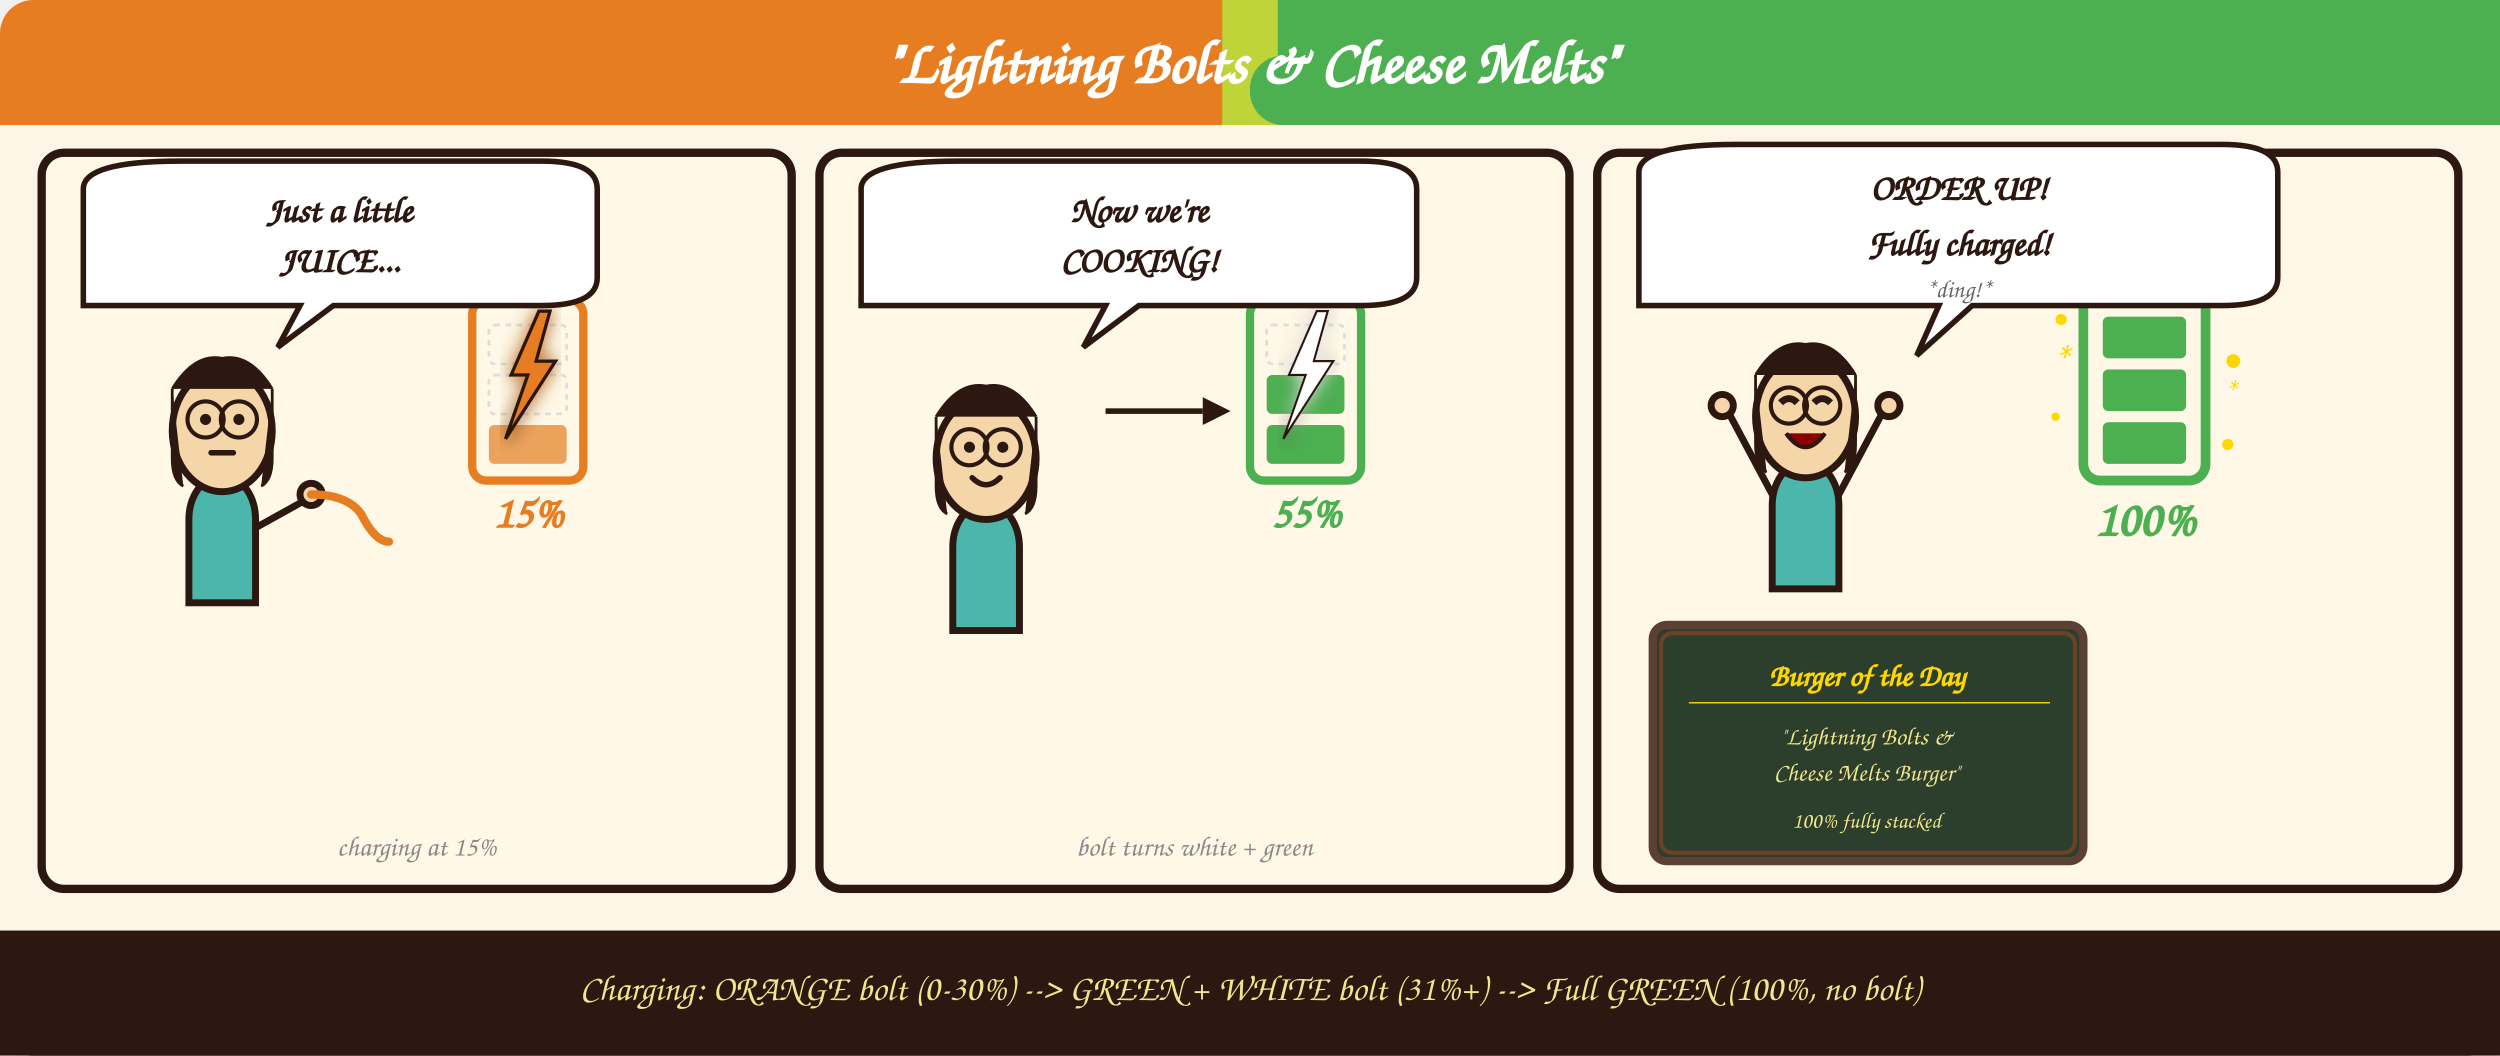
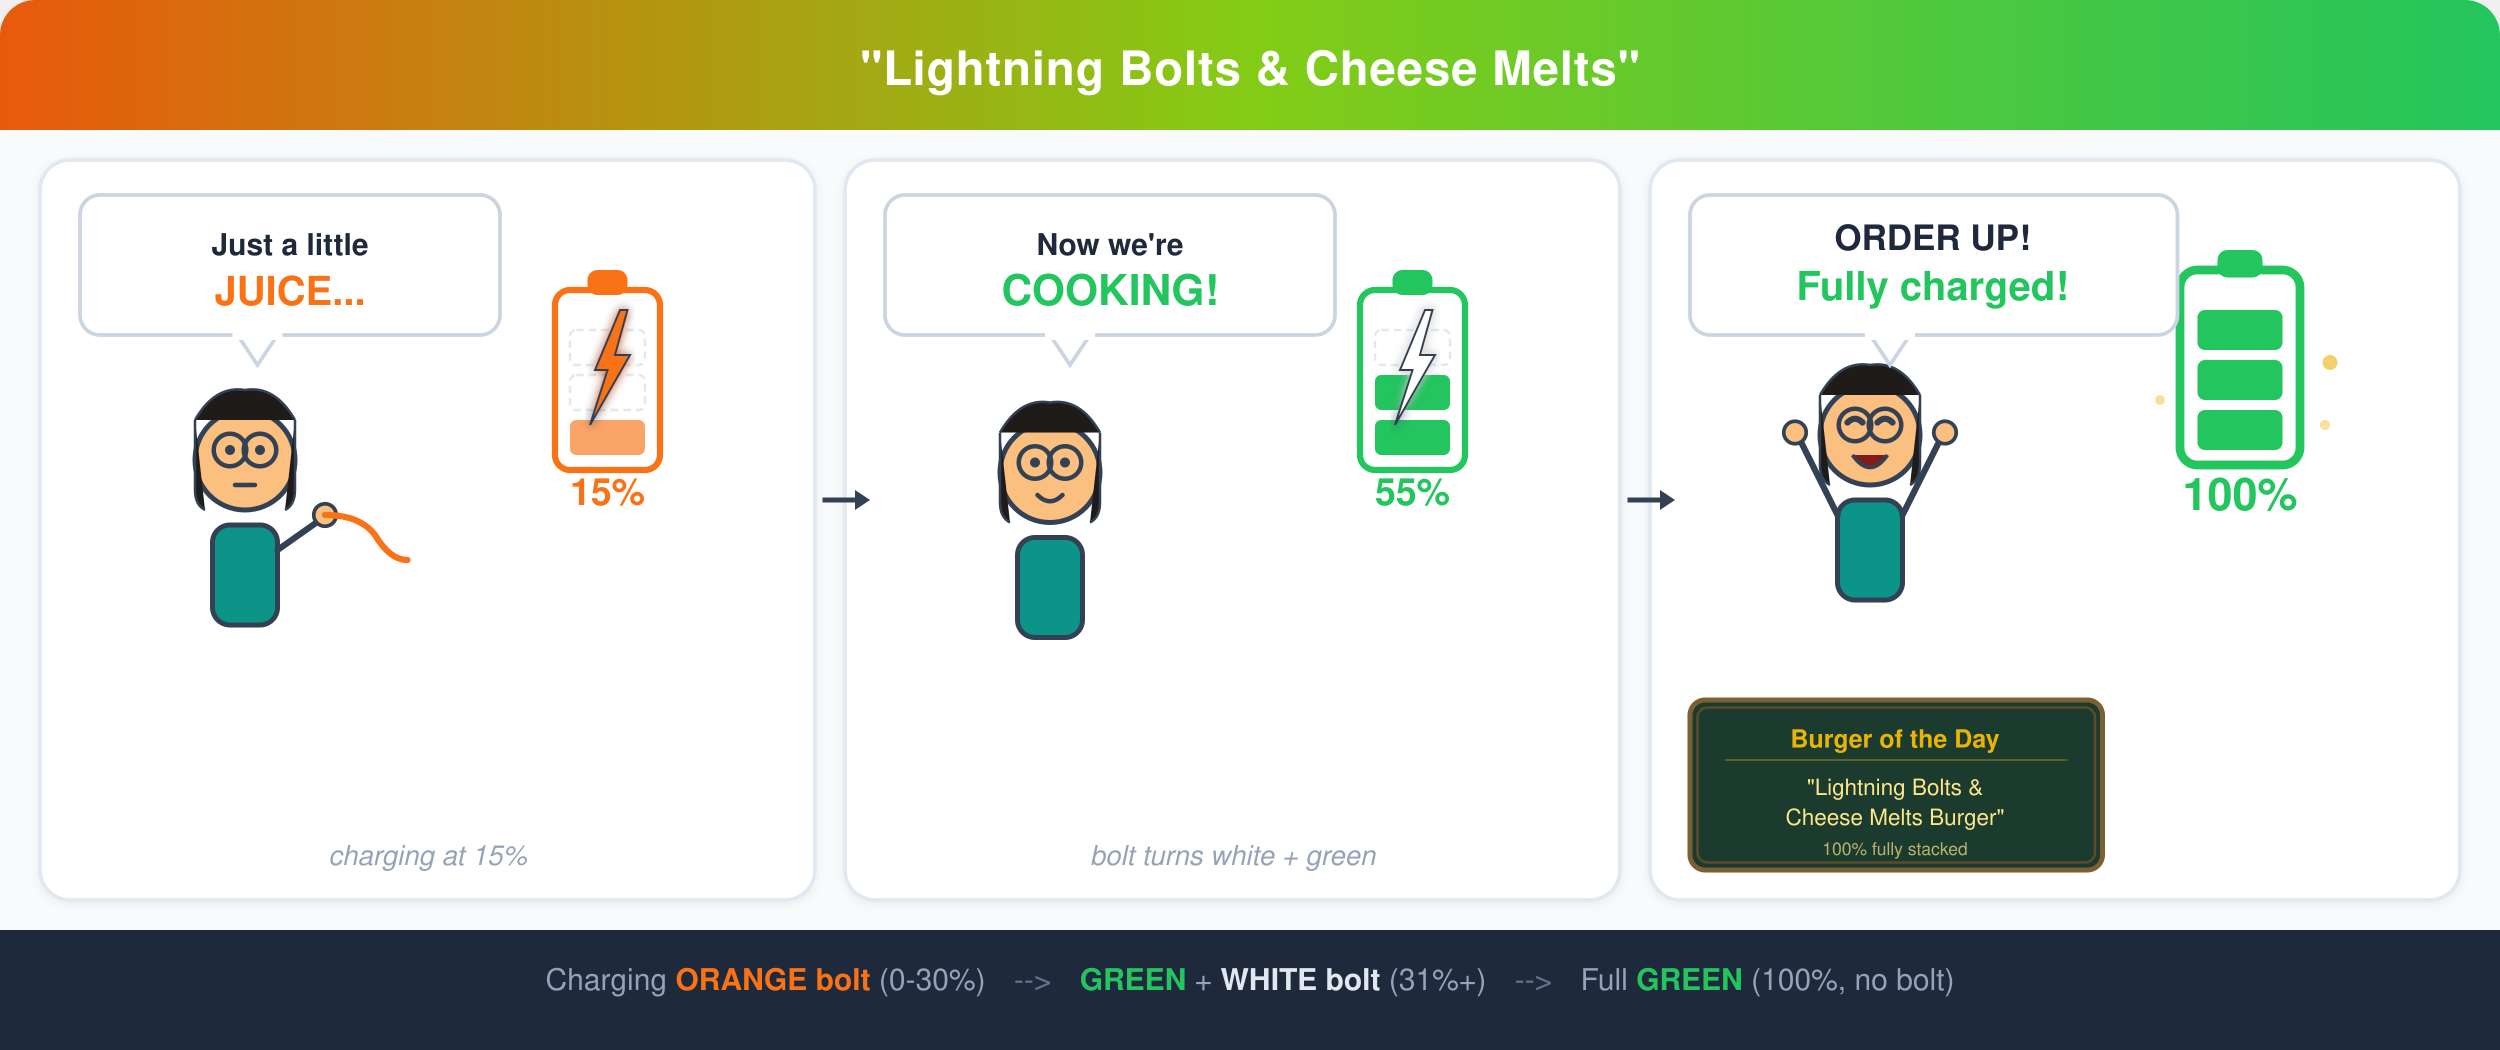
- <svg xmlns="http://www.w3.org/2000/svg" viewBox="0 0 900 380" font-family="'Comic Sans MS', 'Chalkboard SE', cursive">
+ <svg xmlns="http://www.w3.org/2000/svg" viewBox="0 0 1000 420" font-family="'SF Pro Display', -apple-system, system-ui, 'Segoe UI', Helvetica, sans-serif">
  <defs>
-     <filter id="shadow4">
-       <feDropShadow dx="2" dy="2" stdDeviation="2" flood-opacity="0.15" />
+     <filter id="panelShadow">
+       <feDropShadow dx="0" dy="1" stdDeviation="2" flood-color="#000" flood-opacity="0.06" />
    </filter>
-     <filter id="glow">
-       <feGaussianBlur stdDeviation="3" result="blur" />
+     <filter id="boltGlow">
+       <feGaussianBlur stdDeviation="2" result="blur" />
      <feMerge>
        <feMergeNode in="blur" />
        <feMergeNode in="SourceGraphic" />
      </feMerge>
    </filter>
-     <style>
-       .panel-bg { fill: #FFF8E7; }
-       .panel-border { fill: none; stroke: #2C1810; stroke-width: 3; }
-       .speech { fill: white; stroke: #2C1810; stroke-width: 2; }
-       .speech-text { fill: #2C1810; font-size: 13px; font-weight: bold; }
-       .body-outline { fill: #F5D6A8; stroke: #2C1810; stroke-width: 2.5; stroke-linecap: round; stroke-linejoin: round; }
-       .hair-tina { fill: #2C1810; stroke: #2C1810; stroke-width: 1; }
-       .eye { fill: #2C1810; }
-       .mouth { fill: none; stroke: #2C1810; stroke-width: 2; stroke-linecap: round; }
-       .shirt-teal { fill: #4DB6AC; stroke: #2C1810; stroke-width: 2.5; }
-       .orange-fill { fill: #E67D21; }
-       .green-fill { fill: #4CAF50; }
-       .white-bolt { fill: white; stroke: #2C1810; stroke-width: 0.8; }
-       .board { fill: #2C3E2C; stroke: #5C4033; stroke-width: 3; }
-     </style>
+     <clipPath id="titleClip">
+       <rect width="1000" height="52" rx="14" />
+     </clipPath>
+     <linearGradient id="chargingGrad" x1="0" y1="0" x2="1" y2="0">
+       <stop offset="0%" stop-color="#EA580C" />
+       <stop offset="50%" stop-color="#84CC16" />
+       <stop offset="100%" stop-color="#22C55E" />
+     </linearGradient>
  </defs>
-   <rect width="900" height="380" rx="12" fill="#FDF5E6" filter="url(#shadow4)" />
-   <rect x="0" y="0" width="900" height="45" rx="12" fill="#E67D21" />
-   <rect x="0" y="20" width="900" height="25" fill="#E67D21" />
-   <rect x="450" y="0" width="450" height="45" rx="0" fill="#4CAF50" />
-   <rect x="440" y="0" width="20" height="45" fill="#BFD438" />
-   <rect x="450" y="20" width="450" height="25" rx="12" fill="#4CAF50" />
-   <text x="450" y="30" text-anchor="middle" fill="white" font-size="22" font-weight="bold">"Lightning Bolts &amp; Cheese Melts"</text>
-   <rect x="15" y="55" width="270" height="265" rx="8" class="panel-bg" />
-   <rect x="15" y="55" width="270" height="265" rx="8" class="panel-border" />
-   <g transform="translate(170, 100)">
-     <rect x="0" y="8" width="40" height="65" rx="5" stroke="#E67D21" stroke-width="3" fill="none" />
-     <rect x="12" y="0" width="16" height="10" rx="3" fill="#E67D21" />
-     <rect x="6" y="53" width="28" height="14" rx="2" class="orange-fill" opacity="0.7" />
-     <rect x="6" y="35" width="28" height="14" rx="2" fill="none" stroke="#ddd" stroke-width="1" stroke-dasharray="2,2" />
-     <rect x="6" y="17" width="28" height="14" rx="2" fill="none" stroke="#ddd" stroke-width="1" stroke-dasharray="2,2" />
-     <polygon points="24,12 14,35 20,35 12,58 30,30 23,30 28,12" fill="#E67D21" stroke="#2C1810" stroke-width="1.2" filter="url(#glow)" />
-     <text x="20" y="90" text-anchor="middle" fill="#E67D21" font-size="16" font-weight="bold">15%</text>
+   <rect width="1000" height="420" rx="14" fill="#F8FAFC" />
+   <rect width="1000" height="52" rx="14" fill="url(#chargingGrad)" clip-path="url(#titleClip)" />
+   <rect y="28" width="1000" height="24" fill="url(#chargingGrad)" />
+   <text x="500" y="34" text-anchor="middle" fill="white" font-size="19" font-weight="700" letter-spacing="0.3">"Lightning Bolts &amp; Cheese Melts"</text>
+   <g filter="url(#panelShadow)">
+     <rect x="16" y="64" width="310" height="296" rx="12" fill="white" stroke="#E2E8F0" stroke-width="1.5" />
  </g>
-   <g transform="translate(80, 145)">
-     <path d="M-12,42 Q-12,30 0,24 Q12,30 12,42 L12,72 L-12,72 Z" class="shirt-teal" />
-     <ellipse cx="0" cy="10" rx="18" ry="22" class="body-outline" />
-     <path d="M-18,-5 L-18,20 Q-18,28 -14,30" fill="#2C1810" stroke="#2C1810" stroke-width="1" />
-     <path d="M18,-5 L18,20 Q18,28 14,30" fill="#2C1810" stroke="#2C1810" stroke-width="1" />
-     <path d="M-18,-5 Q-10,-18 0,-16 Q10,-18 18,-5" fill="#2C1810" stroke="#2C1810" stroke-width="1" />
-     <circle cx="-6" cy="6" r="6.5" fill="none" stroke="#2C1810" stroke-width="1.5" />
-     <circle cx="6" cy="6" r="6.5" fill="none" stroke="#2C1810" stroke-width="1.5" />
-     <line x1="0" y1="6" x2="0" y2="6" stroke="#2C1810" stroke-width="1.5" />
-     <circle cx="-6" cy="6" r="2" class="eye" />
-     <circle cx="6" cy="6" r="2" class="eye" />
-     <line x1="-4" y1="18" x2="4" y2="18" class="mouth" stroke-width="1.5" />
-     <line x1="12" y1="45" x2="30" y2="35" stroke="#2C1810" stroke-width="2.5" stroke-linecap="round" />
-     <circle cx="32" cy="33" r="4" class="body-outline" />
-     <path d="M32,33 Q45,33 50,40 Q55,50 60,50" fill="none" stroke="#E67D21" stroke-width="3" stroke-linecap="round" />
+   <g transform="translate(222,108)">
+     <rect x="0" y="8" width="42" height="72" rx="6" fill="none" stroke="#F97316" stroke-width="2.5" />
+     <rect x="13" y="0" width="16" height="10" rx="4" fill="#F97316" />
+     <rect x="6" y="60" width="30" height="14" rx="2.5" fill="#F97316" opacity="0.65" />
+     <rect x="6" y="42" width="30" height="14" rx="2.5" fill="none" stroke="#E2E8F0" stroke-width="1" stroke-dasharray="3,2" />
+     <rect x="6" y="24" width="30" height="14" rx="2.5" fill="none" stroke="#E2E8F0" stroke-width="1" stroke-dasharray="3,2" />
+     <polygon points="26,16 16,40 21,40 14,62 30,34 24,34 29,16" fill="#F97316" stroke="#334155" stroke-width="0.8" filter="url(#boltGlow)" />
+     <text x="21" y="94" text-anchor="middle" fill="#F97316" font-size="15" font-weight="700">15%</text>
  </g>
-   <path d="M30,68 Q30,58 65,58 L195,58 Q215,58 215,68 L215,100 Q215,110 195,110 L120,110 L100,125 L108,110 L30,110 Q30,110 30,100 Z" class="speech" />
-   <text x="122" y="80" text-anchor="middle" class="speech-text" font-size="11">Just a little</text>
-   <text x="122" y="98" text-anchor="middle" class="speech-text" font-size="14" fill="#E67D21">JUICE...</text>
-   <text x="150" y="308" text-anchor="middle" fill="#888" font-size="10" font-style="italic">charging at 15%</text>
-   <rect x="295" y="55" width="270" height="265" rx="8" class="panel-bg" />
-   <rect x="295" y="55" width="270" height="265" rx="8" class="panel-border" />
-   <g transform="translate(450, 100)">
-     <rect x="0" y="8" width="40" height="65" rx="5" stroke="#4CAF50" stroke-width="3" fill="none" />
-     <rect x="12" y="0" width="16" height="10" rx="3" fill="#4CAF50" />
-     <rect x="6" y="53" width="28" height="14" rx="2" class="green-fill" />
-     <rect x="6" y="35" width="28" height="14" rx="2" class="green-fill" />
-     <rect x="6" y="17" width="28" height="14" rx="2" fill="none" stroke="#ddd" stroke-width="1" stroke-dasharray="2,2" />
-     <polygon points="24,12 14,35 20,35 12,58 30,30 23,30 28,12" class="white-bolt" filter="url(#glow)" />
-     <text x="20" y="90" text-anchor="middle" fill="#4CAF50" font-size="16" font-weight="bold">55%</text>
+   <g transform="translate(98,170)">
+     <rect x="-13" y="40" width="26" height="40" rx="7" fill="#0D9488" stroke="#334155" stroke-width="2" />
+     <line x1="13" y1="50" x2="30" y2="38" stroke="#334155" stroke-width="2.5" stroke-linecap="round" />
+     <circle cx="32" cy="36" r="4.5" fill="#FBBF80" stroke="#334155" stroke-width="1.5" />
+     <path d="M32,36 Q46,36 52,44 Q58,54 65,54" fill="none" stroke="#F97316" stroke-width="2.5" stroke-linecap="round" />
+     <circle cx="0" cy="14" r="20" fill="#FBBF80" stroke="#334155" stroke-width="2" />
+     <path d="M-20,-2 L-20,26 Q-20,32 -16,34" fill="#1E1B18" stroke="#334155" stroke-width="1" />
+     <path d="M20,-2 L20,26 Q20,32 16,34" fill="#1E1B18" stroke="#334155" stroke-width="1" />
+     <path d="M-20,-2 Q-12,-16 0,-14 Q12,-16 20,-2" fill="#1E1B18" stroke="#334155" stroke-width="1" />
+     <circle cx="-6" cy="10" r="6.5" fill="none" stroke="#334155" stroke-width="1.8" />
+     <circle cx="6" cy="10" r="6.5" fill="none" stroke="#334155" stroke-width="1.8" />
+     <line x1="0" y1="10" x2="1" y2="10" stroke="#334155" stroke-width="2" />
+     <circle cx="-6" cy="10" r="2" fill="#334155" />
+     <circle cx="6" cy="10" r="2" fill="#334155" />
+     <line x1="-4" y1="24" x2="4" y2="24" stroke="#334155" stroke-width="1.8" stroke-linecap="round" />
  </g>
-   <g transform="translate(398, 148)">
-     <line x1="0" y1="0" x2="35" y2="0" stroke="#2C1810" stroke-width="2" />
-     <polygon points="35,-5 45,0 35,5" fill="#2C1810" />
+   <rect x="32" y="78" width="168" height="56" rx="8" fill="white" stroke="#CBD5E1" stroke-width="1.5" />
+   <polygon points="95,134 103,146 111,134" fill="white" stroke="#CBD5E1" stroke-width="1.5" />
+   <rect x="93" y="132" width="20" height="4" fill="white" />
+   <text x="116" y="102" text-anchor="middle" fill="#1E293B" font-size="12" font-weight="600">Just a little</text>
+   <text x="116" y="122" text-anchor="middle" fill="#F97316" font-size="16" font-weight="800">JUICE...</text>
+   <text x="171" y="346" text-anchor="middle" fill="#94A3B8" font-size="11" font-style="italic">charging at 15%</text>
+   <g filter="url(#panelShadow)">
+     <rect x="338" y="64" width="310" height="296" rx="12" fill="white" stroke="#E2E8F0" stroke-width="1.5" />
  </g>
-   <g transform="translate(355, 155)">
-     <path d="M-12,42 Q-12,30 0,24 Q12,30 12,42 L12,72 L-12,72 Z" class="shirt-teal" />
-     <ellipse cx="0" cy="10" rx="18" ry="22" class="body-outline" />
-     <path d="M-18,-5 L-18,20 Q-18,28 -14,30" fill="#2C1810" stroke="#2C1810" stroke-width="1" />
-     <path d="M18,-5 L18,20 Q18,28 14,30" fill="#2C1810" stroke="#2C1810" stroke-width="1" />
-     <path d="M-18,-5 Q-10,-18 0,-16 Q10,-18 18,-5" fill="#2C1810" stroke="#2C1810" stroke-width="1" />
-     <circle cx="-6" cy="6" r="6.5" fill="none" stroke="#2C1810" stroke-width="1.5" />
-     <circle cx="6" cy="6" r="6.5" fill="none" stroke="#2C1810" stroke-width="1.5" />
-     <circle cx="-6" cy="6" r="2" class="eye" />
-     <circle cx="6" cy="6" r="2" class="eye" />
-     <path d="M-5,17 Q0,22 5,17" class="mouth" />
+   <g transform="translate(334,200)">
+     <line x1="-5" y1="0" x2="8" y2="0" stroke="#334155" stroke-width="2" />
+     <polygon points="8,-4 14,0 8,4" fill="#334155" />
  </g>
-   <path d="M310,68 Q310,58 345,58 L490,58 Q510,58 510,68 L510,100 Q510,110 490,110 L410,110 L390,125 L398,110 L310,110 Q310,110 310,100 Z" class="speech" />
-   <text x="410" y="80" text-anchor="middle" class="speech-text" font-size="11">Now we're</text>
-   <text x="410" y="98" text-anchor="middle" class="speech-text" font-size="15" fill="#4CAF50">COOKING!</text>
-   <text x="430" y="308" text-anchor="middle" fill="#888" font-size="10" font-style="italic">bolt turns white + green</text>
-   <rect x="575" y="55" width="310" height="265" rx="8" class="panel-bg" />
-   <rect x="575" y="55" width="310" height="265" rx="8" class="panel-border" />
-   <g transform="translate(750, 95)">
-     <rect x="0" y="8" width="44" height="70" rx="6" stroke="#4CAF50" stroke-width="3.5" fill="none" />
-     <rect x="13" y="0" width="18" height="11" rx="3" fill="#4CAF50" />
-     <rect x="7" y="57" width="30" height="15" rx="2" class="green-fill" />
-     <rect x="7" y="38" width="30" height="15" rx="2" class="green-fill" />
-     <rect x="7" y="19" width="30" height="15" rx="2" class="green-fill" />
-     <text x="22" y="98" text-anchor="middle" fill="#4CAF50" font-size="18" font-weight="bold">100%</text>
-     <circle cx="-8" cy="20" r="2" fill="#FFD700" />
-     <circle cx="54" cy="35" r="2.5" fill="#FFD700" />
-     <circle cx="-10" cy="55" r="1.5" fill="#FFD700" />
-     <circle cx="52" cy="65" r="2" fill="#FFD700" />
-     <text x="-12" y="40" fill="#FFD700" font-size="16">*</text>
-     <text x="50" y="50" fill="#FFD700" font-size="12">*</text>
+   <g transform="translate(544,108)">
+     <rect x="0" y="8" width="42" height="72" rx="6" fill="none" stroke="#22C55E" stroke-width="2.5" />
+     <rect x="13" y="0" width="16" height="10" rx="4" fill="#22C55E" />
+     <rect x="6" y="60" width="30" height="14" rx="2.5" fill="#22C55E" />
+     <rect x="6" y="42" width="30" height="14" rx="2.5" fill="#22C55E" />
+     <rect x="6" y="24" width="30" height="14" rx="2.5" fill="none" stroke="#E2E8F0" stroke-width="1" stroke-dasharray="3,2" />
+     <polygon points="26,16 16,40 21,40 14,62 30,34 24,34 29,16" fill="white" stroke="#334155" stroke-width="0.8" filter="url(#boltGlow)" />
+     <text x="21" y="94" text-anchor="middle" fill="#22C55E" font-size="15" font-weight="700">55%</text>
  </g>
-   <g transform="translate(650, 140)">
-     <path d="M-12,42 Q-12,30 0,24 Q12,30 12,42 L12,72 L-12,72 Z" class="shirt-teal" />
-     <line x1="-12" y1="38" x2="-28" y2="8" stroke="#2C1810" stroke-width="2.5" stroke-linecap="round" />
-     <line x1="12" y1="38" x2="28" y2="8" stroke="#2C1810" stroke-width="2.5" stroke-linecap="round" />
-     <circle cx="-30" cy="6" r="4" class="body-outline" />
-     <circle cx="30" cy="6" r="4" class="body-outline" />
-     <ellipse cx="0" cy="10" rx="18" ry="22" class="body-outline" />
-     <path d="M-18,-5 L-18,20 Q-18,28 -14,30" fill="#2C1810" stroke="#2C1810" stroke-width="1" />
-     <path d="M18,-5 L18,20 Q18,28 14,30" fill="#2C1810" stroke="#2C1810" stroke-width="1" />
-     <path d="M-18,-5 Q-10,-18 0,-16 Q10,-18 18,-5" fill="#2C1810" stroke="#2C1810" stroke-width="1" />
-     <circle cx="-6" cy="6" r="6.5" fill="none" stroke="#2C1810" stroke-width="1.5" />
-     <circle cx="6" cy="6" r="6.5" fill="none" stroke="#2C1810" stroke-width="1.5" />
-     <path d="M-9,5 Q-6,2 -3,5" fill="none" stroke="#2C1810" stroke-width="2.5" />
-     <path d="M3,5 Q6,2 9,5" fill="none" stroke="#2C1810" stroke-width="2.5" />
-     <path d="M-7,16 Q0,26 7,16" fill="#8B0000" stroke="#2C1810" stroke-width="1.5" />
+   <g transform="translate(420,175)">
+     <rect x="-13" y="40" width="26" height="40" rx="7" fill="#0D9488" stroke="#334155" stroke-width="2" />
+     <circle cx="0" cy="14" r="20" fill="#FBBF80" stroke="#334155" stroke-width="2" />
+     <path d="M-20,-2 L-20,26 Q-20,32 -16,34" fill="#1E1B18" stroke="#334155" stroke-width="1" />
+     <path d="M20,-2 L20,26 Q20,32 16,34" fill="#1E1B18" stroke="#334155" stroke-width="1" />
+     <path d="M-20,-2 Q-12,-16 0,-14 Q12,-16 20,-2" fill="#1E1B18" stroke="#334155" stroke-width="1" />
+     <circle cx="-6" cy="10" r="6.5" fill="none" stroke="#334155" stroke-width="1.8" />
+     <circle cx="6" cy="10" r="6.5" fill="none" stroke="#334155" stroke-width="1.8" />
+     <circle cx="-6" cy="10" r="2" fill="#334155" />
+     <circle cx="6" cy="10" r="2" fill="#334155" />
+     <path d="M-5,23 Q0,28 5,23" fill="none" stroke="#334155" stroke-width="1.8" stroke-linecap="round" />
  </g>
-   <path d="M590,62 Q590,52 625,52 L800,52 Q820,52 820,62 L820,100 Q820,110 800,110 L710,110 L690,128 L698,110 L590,110 Q590,110 590,100 Z" class="speech" />
-   <text x="705" y="72" text-anchor="middle" class="speech-text" font-size="12">ORDER UP!</text>
-   <text x="705" y="92" text-anchor="middle" class="speech-text" font-size="15" fill="#4CAF50">Fully charged!</text>
-   <text x="705" y="107" text-anchor="middle" font-size="9" fill="#666" font-style="italic">*ding!*</text>
-   <g>
-     <rect x="595" y="225" width="155" height="85" rx="5" fill="#2C3E2C" stroke="#5C4033" stroke-width="3" />
-     <rect x="598" y="228" width="149" height="79" rx="4" fill="none" stroke="#6B4226" stroke-width="1.5" />
-     <text x="672" y="247" text-anchor="middle" fill="#FFD700" font-size="11" font-weight="bold">Burger of the Day</text>
-     <line x1="608" y1="253" x2="738" y2="253" stroke="#FFD700" stroke-width="0.5" />
-     <text x="672" y="268" text-anchor="middle" fill="#F0E68C" font-size="9">"Lightning Bolts &amp;</text>
-     <text x="672" y="281" text-anchor="middle" fill="#F0E68C" font-size="9">Cheese Melts Burger"</text>
-     <text x="672" y="298" text-anchor="middle" fill="#F0E68C" font-size="8">100% fully stacked</text>
+   <rect x="354" y="78" width="180" height="56" rx="8" fill="white" stroke="#CBD5E1" stroke-width="1.5" />
+   <polygon points="420,134 428,146 436,134" fill="white" stroke="#CBD5E1" stroke-width="1.5" />
+   <rect x="418" y="132" width="20" height="4" fill="white" />
+   <text x="444" y="102" text-anchor="middle" fill="#1E293B" font-size="12" font-weight="600">Now we're</text>
+   <text x="444" y="122" text-anchor="middle" fill="#22C55E" font-size="17" font-weight="800">COOKING!</text>
+   <text x="493" y="346" text-anchor="middle" fill="#94A3B8" font-size="11" font-style="italic">bolt turns white + green</text>
+   <g filter="url(#panelShadow)">
+     <rect x="660" y="64" width="324" height="296" rx="12" fill="white" stroke="#E2E8F0" stroke-width="1.5" />
  </g>
-   <rect x="0" y="335" width="900" height="45" rx="0" fill="#2C1810" />
-   <rect x="0" y="358" width="900" height="22" rx="12" fill="#2C1810" />
-   <text x="450" y="360" text-anchor="middle" fill="#F0E68C" font-size="13">Charging: ORANGE bolt (0-30%)  --&gt;  GREEN + WHITE bolt (31%+)  --&gt;  Full GREEN (100%, no bolt)</text>
+   <g transform="translate(656,200)">
+     <line x1="-5" y1="0" x2="8" y2="0" stroke="#334155" stroke-width="2" />
+     <polygon points="8,-4 14,0 8,4" fill="#334155" />
+   </g>
+   <g transform="translate(872,100)">
+     <rect x="0" y="8" width="48" height="78" rx="7" fill="none" stroke="#22C55E" stroke-width="3.5" />
+     <rect x="15" y="0" width="18" height="11" rx="4" fill="#22C55E" />
+     <rect x="7" y="64" width="34" height="16" rx="3" fill="#22C55E" />
+     <rect x="7" y="44" width="34" height="16" rx="3" fill="#22C55E" />
+     <rect x="7" y="24" width="34" height="16" rx="3" fill="#22C55E" />
+     <circle cx="-10" cy="30" r="2.5" fill="#EAB308" opacity="0.6" />
+     <circle cx="60" cy="45" r="3" fill="#EAB308" opacity="0.6" />
+     <circle cx="-8" cy="60" r="2" fill="#EAB308" opacity="0.4" />
+     <circle cx="58" cy="70" r="2" fill="#EAB308" opacity="0.4" />
+     <text x="24" y="104" text-anchor="middle" fill="#22C55E" font-size="18" font-weight="700">100%</text>
+   </g>
+   <g transform="translate(748,160)">
+     <rect x="-13" y="40" width="26" height="40" rx="7" fill="#0D9488" stroke="#334155" stroke-width="2" />
+     <line x1="-13" y1="46" x2="-28" y2="16" stroke="#334155" stroke-width="2.5" stroke-linecap="round" />
+     <line x1="13" y1="46" x2="28" y2="16" stroke="#334155" stroke-width="2.5" stroke-linecap="round" />
+     <circle cx="-30" cy="13" r="4.5" fill="#FBBF80" stroke="#334155" stroke-width="1.5" />
+     <circle cx="30" cy="13" r="4.5" fill="#FBBF80" stroke="#334155" stroke-width="1.5" />
+     <circle cx="0" cy="14" r="20" fill="#FBBF80" stroke="#334155" stroke-width="2" />
+     <path d="M-20,-2 L-20,26 Q-20,32 -16,34" fill="#1E1B18" stroke="#334155" stroke-width="1" />
+     <path d="M20,-2 L20,26 Q20,32 16,34" fill="#1E1B18" stroke="#334155" stroke-width="1" />
+     <path d="M-20,-2 Q-12,-16 0,-14 Q12,-16 20,-2" fill="#1E1B18" stroke="#334155" stroke-width="1" />
+     <circle cx="-6" cy="10" r="6.5" fill="none" stroke="#334155" stroke-width="1.8" />
+     <circle cx="6" cy="10" r="6.5" fill="none" stroke="#334155" stroke-width="1.8" />
+     <path d="M-9,9 Q-6,6 -3,9" fill="none" stroke="#334155" stroke-width="2.5" stroke-linecap="round" />
+     <path d="M3,9 Q6,6 9,9" fill="none" stroke="#334155" stroke-width="2.5" stroke-linecap="round" />
+     <path d="M-7,22 Q0,32 7,22" fill="#7F1D1D" stroke="#334155" stroke-width="1.5" />
+   </g>
+   <rect x="676" y="78" width="195" height="56" rx="8" fill="white" stroke="#CBD5E1" stroke-width="1.5" />
+   <polygon points="748,134 756,146 764,134" fill="white" stroke="#CBD5E1" stroke-width="1.5" />
+   <rect x="746" y="132" width="20" height="4" fill="white" />
+   <text x="773" y="100" text-anchor="middle" fill="#1E293B" font-size="14" font-weight="700">ORDER UP!</text>
+   <text x="773" y="120" text-anchor="middle" fill="#22C55E" font-size="16" font-weight="800">Fully charged!</text>
+   <g transform="translate(676,280)">
+     <rect x="0" y="0" width="165" height="68" rx="6" fill="#1B3B2E" stroke="#7C6033" stroke-width="2" />
+     <rect x="3" y="3" width="159" height="62" rx="4" fill="none" stroke="#5C4A28" stroke-width="1" />
+     <text x="82" y="19" text-anchor="middle" fill="#EAB308" font-size="10" font-weight="700">Burger of the Day</text>
+     <line x1="14" y1="24" x2="151" y2="24" stroke="#EAB308" stroke-width="0.5" opacity="0.5" />
+     <text x="82" y="38" text-anchor="middle" fill="#FDE68A" font-size="9">"Lightning Bolts &amp;</text>
+     <text x="82" y="50" text-anchor="middle" fill="#FDE68A" font-size="9">Cheese Melts Burger"</text>
+     <text x="82" y="62" text-anchor="middle" fill="#FDE68A" font-size="7" opacity="0.7">100% fully stacked</text>
+   </g>
+   <rect y="372" width="1000" height="48" rx="0" fill="#1E293B" />
+   <rect y="406" width="1000" height="14" rx="14" fill="#1E293B" />
+   <text x="500" y="396" text-anchor="middle" fill="#94A3B8" font-size="12" font-weight="500">
+     Charging <tspan fill="#F97316" font-weight="700">ORANGE bolt</tspan>
+     <tspan fill="#94A3B8"> (0-30%)</tspan>
+     <tspan fill="#64748B" dx="8">--&gt;</tspan>
+     <tspan fill="#22C55E" font-weight="700" dx="8">GREEN</tspan>
+     <tspan fill="#94A3B8"> + </tspan>
+     <tspan fill="#E2E8F0" font-weight="700">WHITE bolt</tspan>
+     <tspan fill="#94A3B8"> (31%+)</tspan>
+     <tspan fill="#64748B" dx="8">--&gt;</tspan>
+     <tspan fill="#94A3B8" dx="8">Full</tspan>
+     <tspan fill="#22C55E" font-weight="700"> GREEN</tspan>
+     <tspan fill="#94A3B8"> (100%, no bolt)</tspan>
+   </text>
</svg>
